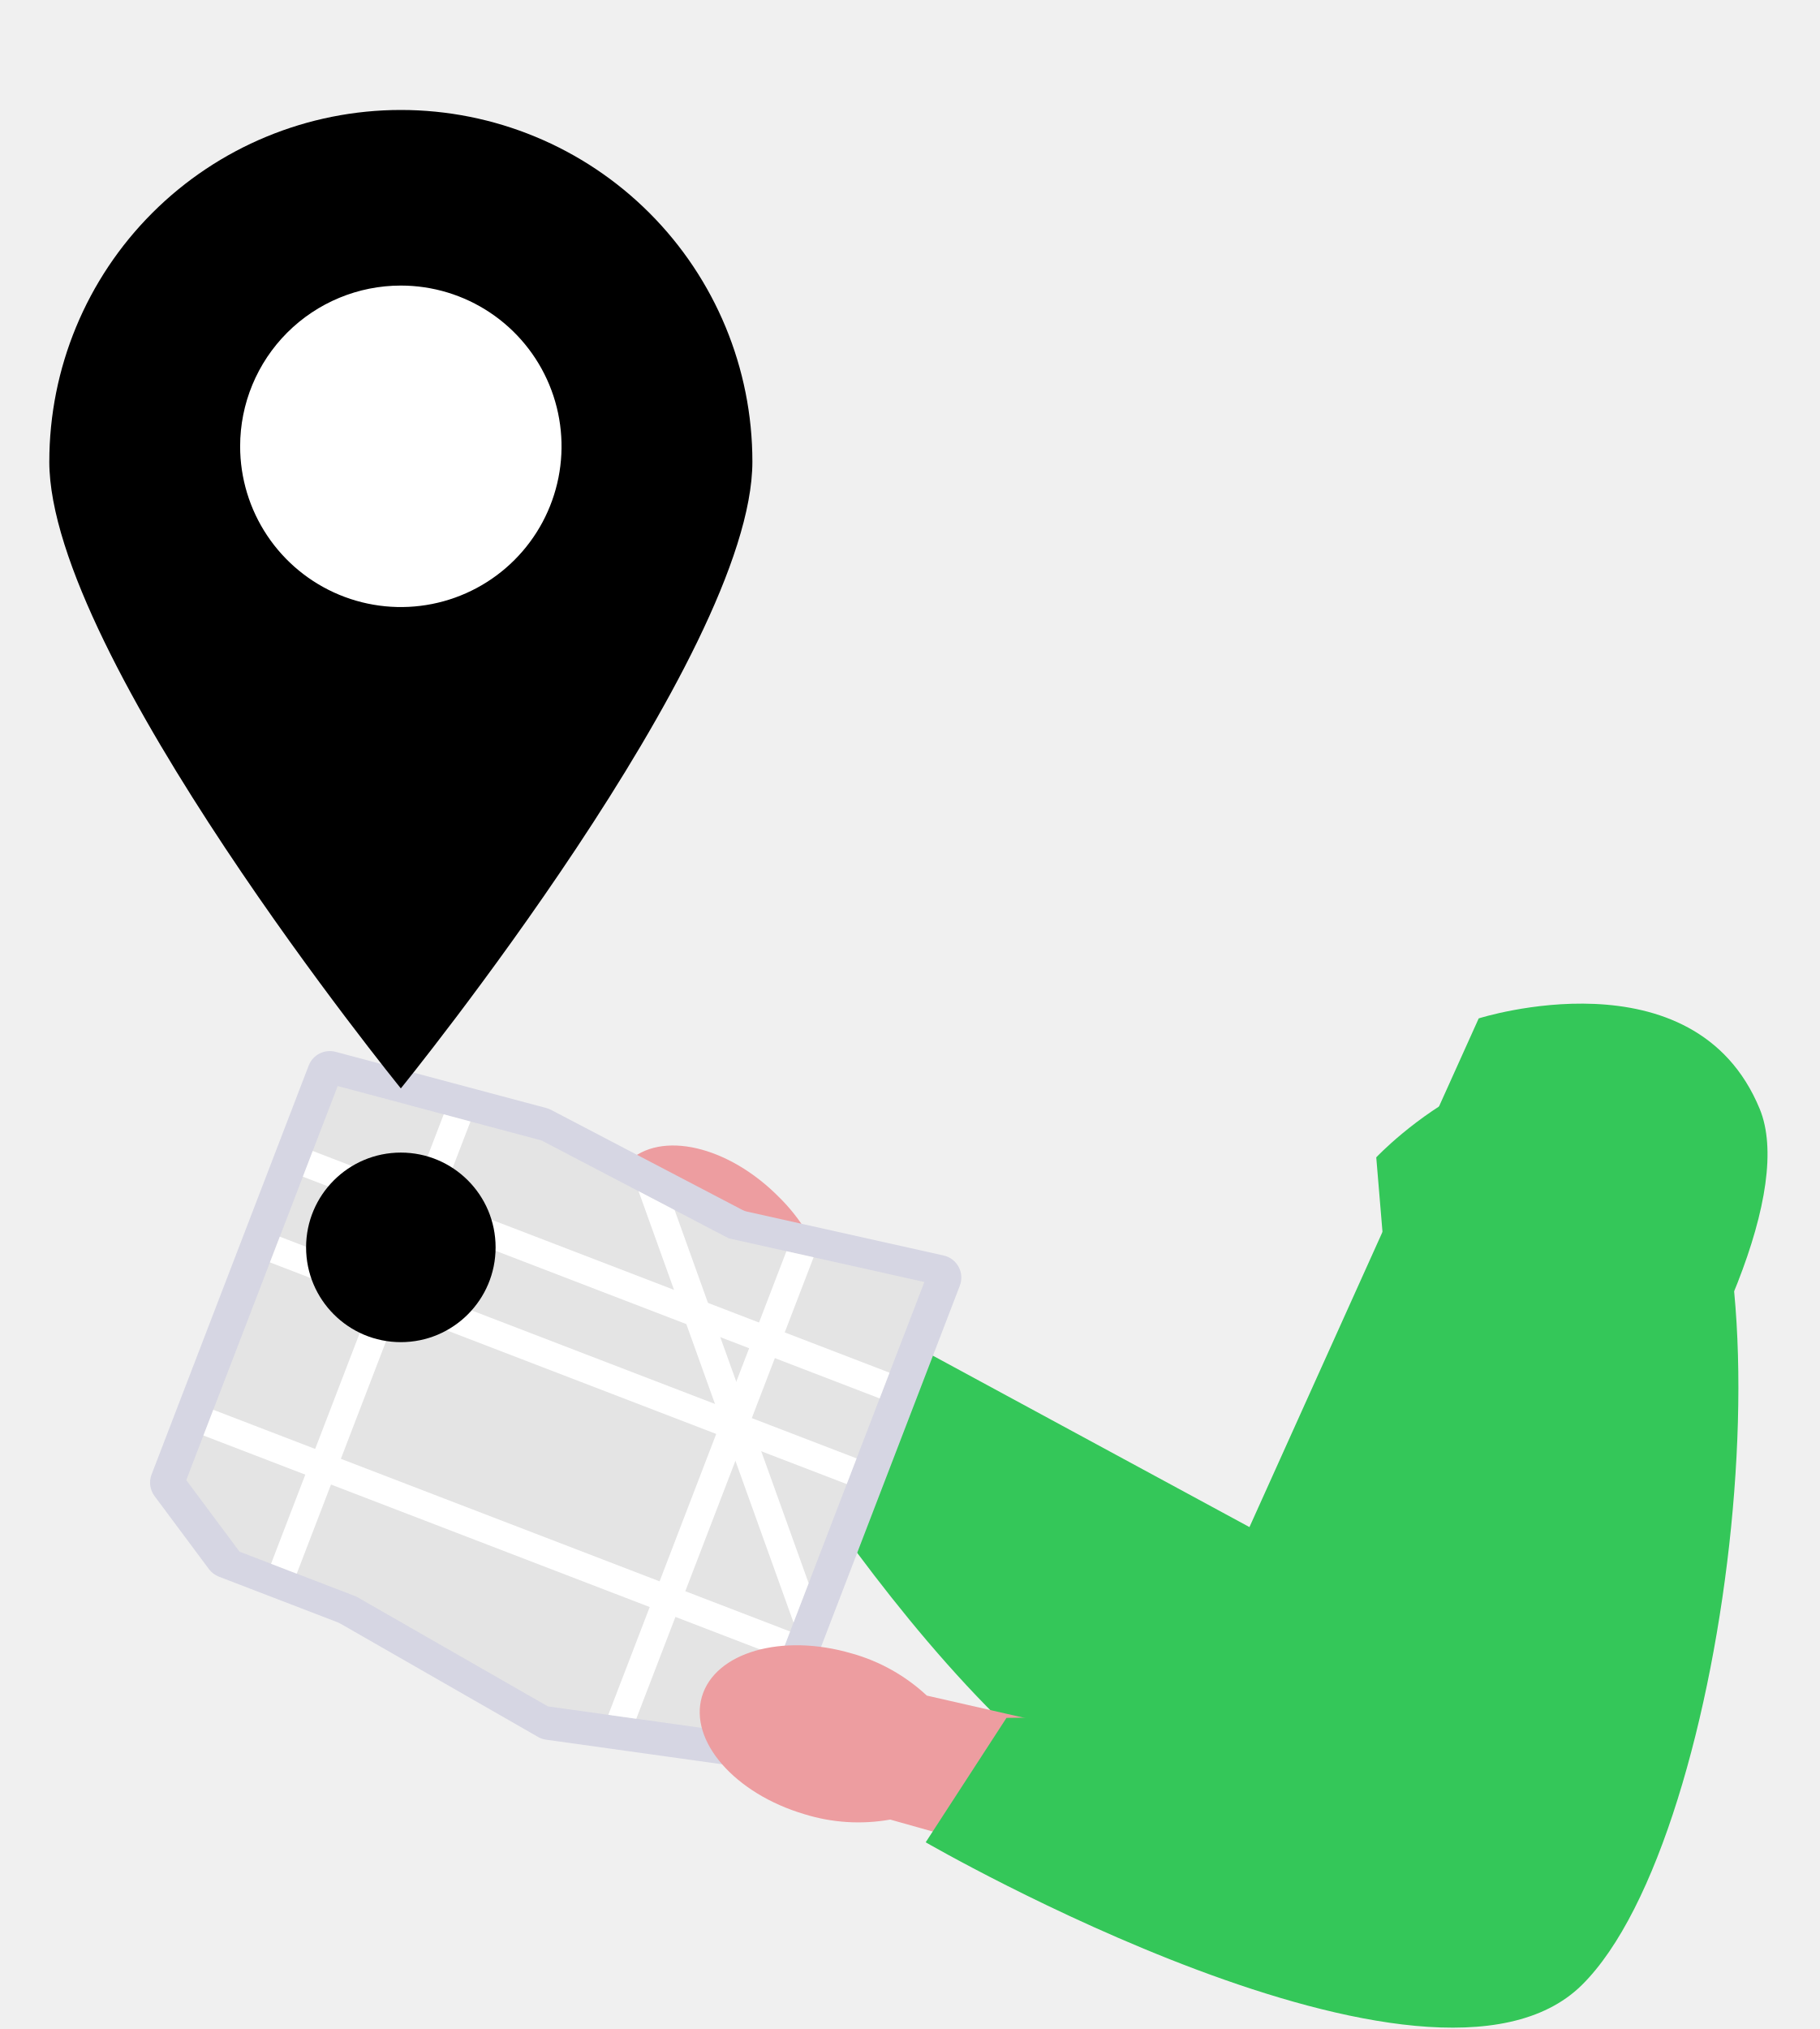
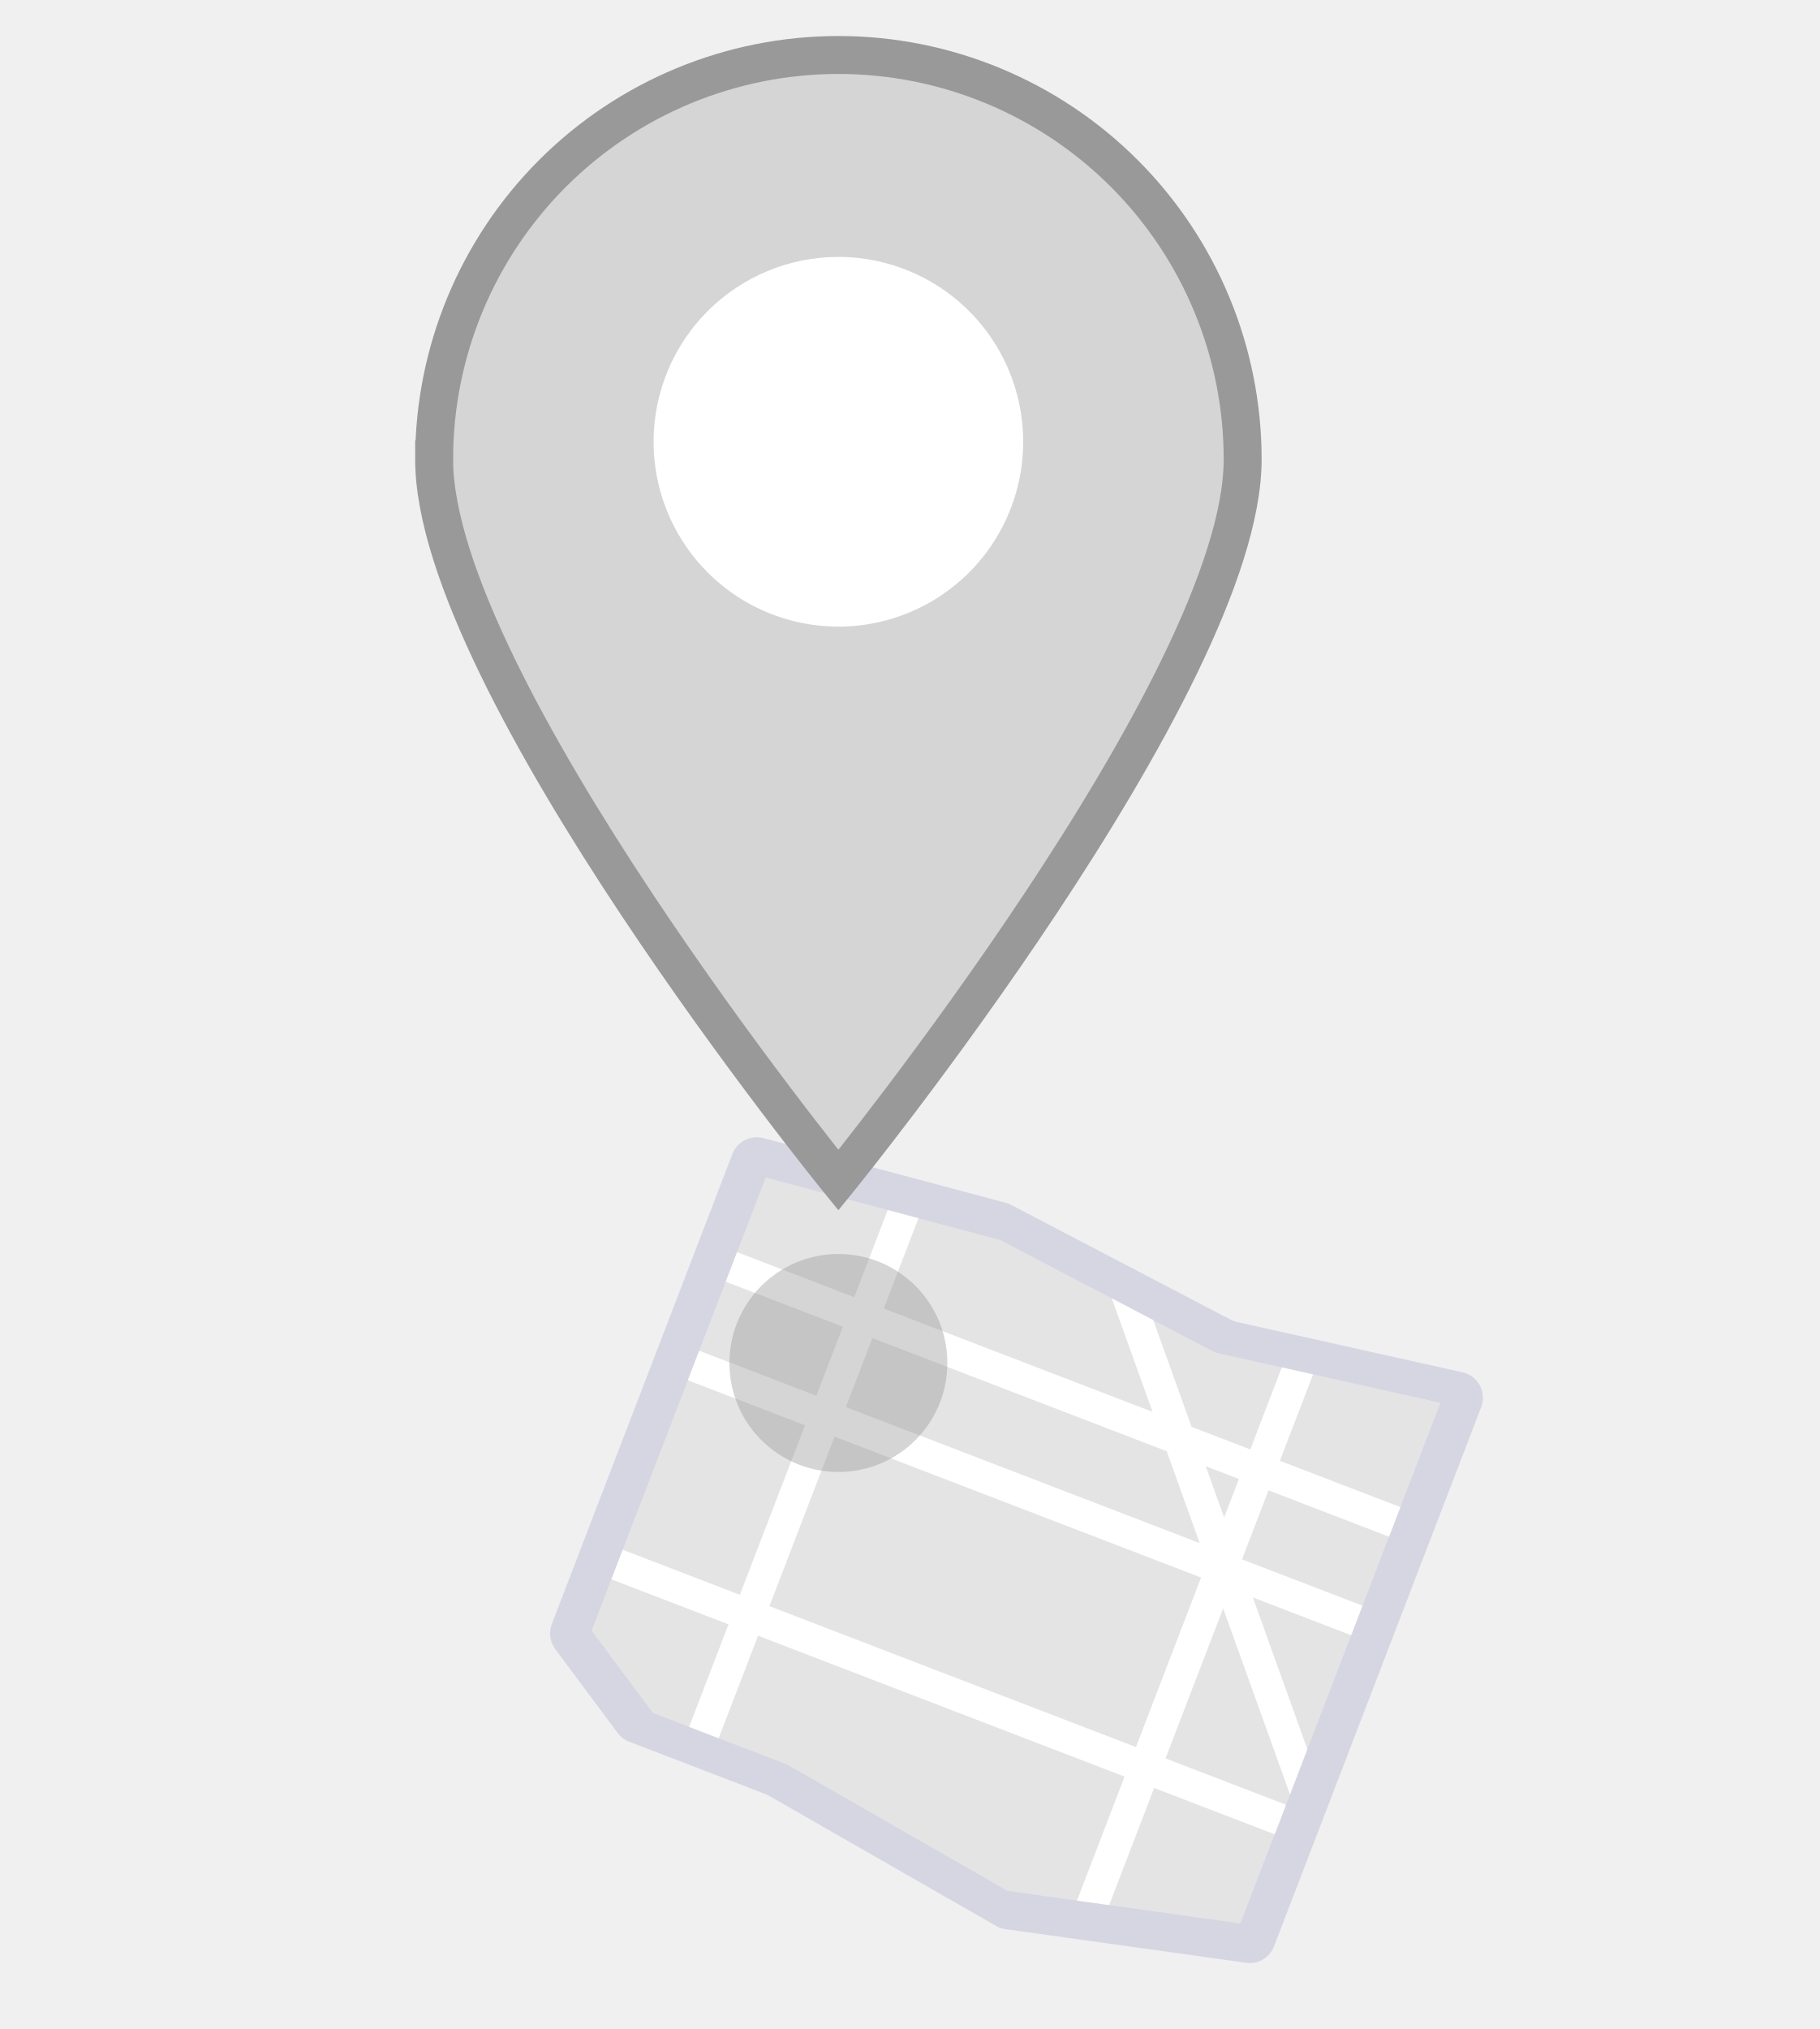
<svg xmlns="http://www.w3.org/2000/svg" width="313" height="349" viewBox="0 -20 313 369" fill="none" overflow="visible">
  <style>
-   @keyframes float-hand {
+   @keyframes float-map {
    0% { transform: translate(0px, 0px); }
    50% { transform: translate(1.5px, -2px); }
    100% { transform: translate(0px, 0px); }
  }
  @keyframes float-pin {
    0% { transform: translate(0px, 0px); }
-     50% { transform: translate(0px, -3px); }
+     50% { transform: translate(0px, -6px); }
    100% { transform: translate(0px, 0px); }
  }
-   .anim-hand-map {
-     animation: float-hand 6s ease-in-out infinite;
+   .anim-map {
+     animation: float-map 6s ease-in-out infinite;
  }
  .anim-pin {
    animation: float-pin 5s ease-in-out infinite;
    animation-delay: 0.5s;
  }
</style>
-   <g class="anim-hand-map">
-     <path d="M132.811 197.788C123.543 188.356 111.166 185.493 105.162 191.388C99.158 197.283 101.81 209.713 111.082 219.147C114.734 222.967 119.248 225.858 124.246 227.576L164.02 267.043L182.146 247.979L141.012 211.096C139.381 206.067 136.57 201.503 132.812 197.784L132.811 197.788Z" fill="#ED9DA0" />
-   </g>
-   <path d="M260.015 165.21L218.315 257.72L151.723 221.674L127.893 234.323C127.893 234.323 182.33 325.332 219.603 314.97C256.876 304.608 323.061 210.67 311.136 181.683C299.211 152.696 260.016 165.21 260.016 165.21H260.015Z" fill="#34C759" />
-   <g class="anim-hand-map">
-     <path d="M89.461 296.151C89.754 296.264 90.058 296.342 90.368 296.385L128.444 301.7C129.365 301.832 130.304 301.646 131.105 301.173C131.907 300.701 132.524 299.97 132.855 299.1L165.629 213.82C165.841 213.268 165.932 212.677 165.895 212.086C165.858 211.496 165.694 210.92 165.415 210.399C165.135 209.878 164.747 209.423 164.276 209.065C163.804 208.708 163.261 208.456 162.684 208.327L126.878 200.337C126.602 200.275 126.334 200.177 126.083 200.046L91.257 181.838C90.988 181.697 90.704 181.587 90.41 181.509L52.083 171.291C51.102 171.028 50.058 171.138 49.153 171.6C48.248 172.061 47.546 172.842 47.183 173.791L18.606 248.15C18.355 248.798 18.273 249.499 18.368 250.187C18.462 250.875 18.731 251.528 19.147 252.084L29.03 265.356C29.495 265.981 30.128 266.46 30.855 266.739L52.455 275.039C52.61 275.098 52.76 275.17 52.904 275.252L88.895 295.879C89.077 295.984 89.266 296.075 89.461 296.151Z" fill="#D6D6E3" />
-     <path d="M71.746 182.659L76.613 183.959L89.513 187.399L89.536 187.404L107.194 196.637L113.747 200.064L123.589 205.209L123.859 205.27L134.083 207.55L139.024 208.65L159.178 213.15L127.539 295.477L106.771 292.577L101.679 291.865L90.825 290.348L90.699 290.332L55.822 270.343L34.602 262.188L24.914 249.178L52.455 177.514L71.746 182.659Z" fill="#E4E4E4" />
-     <path d="M46.122 193.996L151.044 234.318L152.841 229.642L47.919 189.32L46.122 193.996Z" fill="white" />
-     <path d="M40.132 209.581L145.054 249.903L146.851 245.228L41.929 204.906L40.132 209.581Z" fill="white" />
-     <path d="M28.035 241.062L132.957 281.384L134.754 276.709L29.832 236.387L28.035 241.062Z" fill="white" />
-     <path d="M71.748 182.658L40.336 264.393L45.011 266.193L76.611 183.96L71.748 182.658Z" fill="white" />
-     <path d="M107.192 196.634L113.642 214.582L115.878 220.806L121.095 235.332L122.213 238.432L123.333 241.553L124.805 245.653L135.379 275.081L138.128 267.928L129.506 243.928L127.555 238.495L127.27 237.703L124.964 231.281L122.054 223.181L119.816 216.954L113.749 200.064L107.192 196.634Z" fill="white" />
-     <path d="M134.084 207.548L101.684 291.868L106.776 292.58L139.029 208.654L134.084 207.548Z" fill="white" />
-     <path d="M145.994 280.712C133.313 276.966 121.101 280.472 118.718 288.543C116.335 296.614 124.683 306.192 137.37 309.938C142.418 311.504 147.767 311.839 152.97 310.913L206.902 326.106L213.493 300.645L159.624 288.365C155.757 284.76 151.083 282.134 145.992 280.706L145.994 280.712Z" fill="#ED9DA0" />
-   </g>
-   <path d="M241.379 190.479L249.832 291.604L174.115 292.418L159.421 315.045C159.421 315.045 251.194 368.184 278.751 341.031C306.308 313.878 318.566 199.622 294.069 180.067C269.572 160.512 241.379 190.479 241.379 190.479Z" fill="#34C759" />
-   <g class="anim-pin">
-     <path d="M0 63.946C0 99.263 63.946 177.936 63.946 177.936C63.946 177.936 127.894 99.262 127.894 63.946C127.894 46.986 121.157 30.722 109.165 18.729C97.172 6.737 80.907 0 63.948 0C46.989 0 30.724 6.737 18.731 18.729C6.739 30.722 0.002 46.986 0.002 63.946H0Z" fill="black" />
-     <path d="M34.713 61.166C34.713 66.948 36.427 72.6 39.639 77.407C42.851 82.215 47.417 85.962 52.758 88.175C58.1 90.387 63.978 90.966 69.648 89.838C75.319 88.711 80.528 85.927 84.616 81.838C88.705 77.75 91.489 72.541 92.617 66.871C93.745 61.2 93.166 55.322 90.954 49.98C88.741 44.639 84.994 40.073 80.187 36.861C75.38 33.649 69.728 31.934 63.946 31.934C56.193 31.934 48.758 35.014 43.275 40.496C37.793 45.978 34.713 53.413 34.713 61.166Z" fill="white" />
-     <path d="M63.947 224.087C73.467 224.087 81.184 216.37 81.184 206.85C81.184 197.33 73.467 189.613 63.947 189.613C54.427 189.613 46.71 197.33 46.71 206.85C46.71 216.37 54.427 224.087 63.947 224.087Z" fill="black" />
+   <g transform="translate(70, -10) scale(1.15)">
+     <g class="anim-map">
+       <path d="M89.461 296.151C89.754 296.264 90.058 296.342 90.368 296.385L128.444 301.7C129.365 301.832 130.304 301.646 131.105 301.173C131.907 300.701 132.524 299.97 132.855 299.1L165.629 213.82C165.841 213.268 165.932 212.677 165.895 212.086C165.858 211.496 165.694 210.92 165.415 210.399C165.135 209.878 164.747 209.423 164.276 209.065C163.804 208.708 163.261 208.456 162.684 208.327L126.878 200.337C126.602 200.275 126.334 200.177 126.083 200.046L91.257 181.838C90.988 181.697 90.704 181.587 90.41 181.509L52.083 171.291C51.102 171.028 50.058 171.138 49.153 171.6C48.248 172.061 47.546 172.842 47.183 173.791L18.606 248.15C18.355 248.798 18.273 249.499 18.368 250.187C18.462 250.875 18.731 251.528 19.147 252.084L29.03 265.356C29.495 265.981 30.128 266.46 30.855 266.739L52.455 275.039C52.61 275.098 52.76 275.17 52.904 275.252L88.895 295.879C89.077 295.984 89.266 296.075 89.461 296.151Z" fill="#D6D6E3" />
+       <path d="M71.746 182.659L76.613 183.959L89.513 187.399L89.536 187.404L107.194 196.637L113.747 200.064L123.589 205.209L123.859 205.27L134.083 207.55L139.024 208.65L159.178 213.15L127.539 295.477L106.771 292.577L101.679 291.865L90.825 290.348L90.699 290.332L55.822 270.343L34.602 262.188L24.914 249.178L52.455 177.514L71.746 182.659Z" fill="#E4E4E4" />
+       <path d="M46.122 193.996L151.044 234.318L152.841 229.642L47.919 189.32L46.122 193.996Z" fill="white" />
+       <path d="M40.132 209.581L145.054 249.903L146.851 245.228L41.929 204.906L40.132 209.581Z" fill="white" />
+       <path d="M28.035 241.062L132.957 281.384L134.754 276.709L29.832 236.387L28.035 241.062Z" fill="white" />
+       <path d="M71.748 182.658L40.336 264.393L45.011 266.193L76.611 183.96L71.748 182.658Z" fill="white" />
+       <path d="M107.192 196.634L113.642 214.582L115.878 220.806L121.095 235.332L122.213 238.432L123.333 241.553L124.805 245.653L135.379 275.081L138.128 267.928L129.506 243.928L127.555 238.495L127.27 237.703L124.964 231.281L122.054 223.181L119.816 216.954L113.749 200.064L107.192 196.634Z" fill="white" />
+       <path d="M134.084 207.548L101.684 291.868L106.776 292.58L139.029 208.654L134.084 207.548Z" fill="white" />
+     </g>
+     <g class="anim-pin">
+       <path d="M0 63.946C0 99.263 63.946 177.936 63.946 177.936C63.946 177.936 127.894 99.262 127.894 63.946C127.894 46.986 121.157 30.722 109.165 18.729C97.172 6.737 80.907 0 63.948 0C46.989 0 30.724 6.737 18.731 18.729C6.739 30.722 0.002 46.986 0.002 63.946H0Z" fill="rgba(150, 150, 150, 0.3)" stroke="#999999" stroke-width="6" />
+       <path d="M34.713 61.166C34.713 66.948 36.427 72.6 39.639 77.407C42.851 82.215 47.417 85.962 52.758 88.175C58.1 90.387 63.978 90.966 69.648 89.838C75.319 88.711 80.528 85.927 84.616 81.838C88.705 77.75 91.489 72.541 92.617 66.871C93.745 61.2 93.166 55.322 90.954 49.98C88.741 44.639 84.994 40.073 80.187 36.861C75.38 33.649 69.728 31.934 63.946 31.934C56.193 31.934 48.758 35.014 43.275 40.496C37.793 45.978 34.713 53.413 34.713 61.166Z" fill="white" />
+       <path d="M63.947 224.087C73.467 224.087 81.184 216.37 81.184 206.85C81.184 197.33 73.467 189.613 63.947 189.613C54.427 189.613 46.71 197.33 46.71 206.85C46.71 216.37 54.427 224.087 63.947 224.087Z" fill="rgba(150, 150, 150, 0.4)" />
+     </g>
  </g>
</svg>
